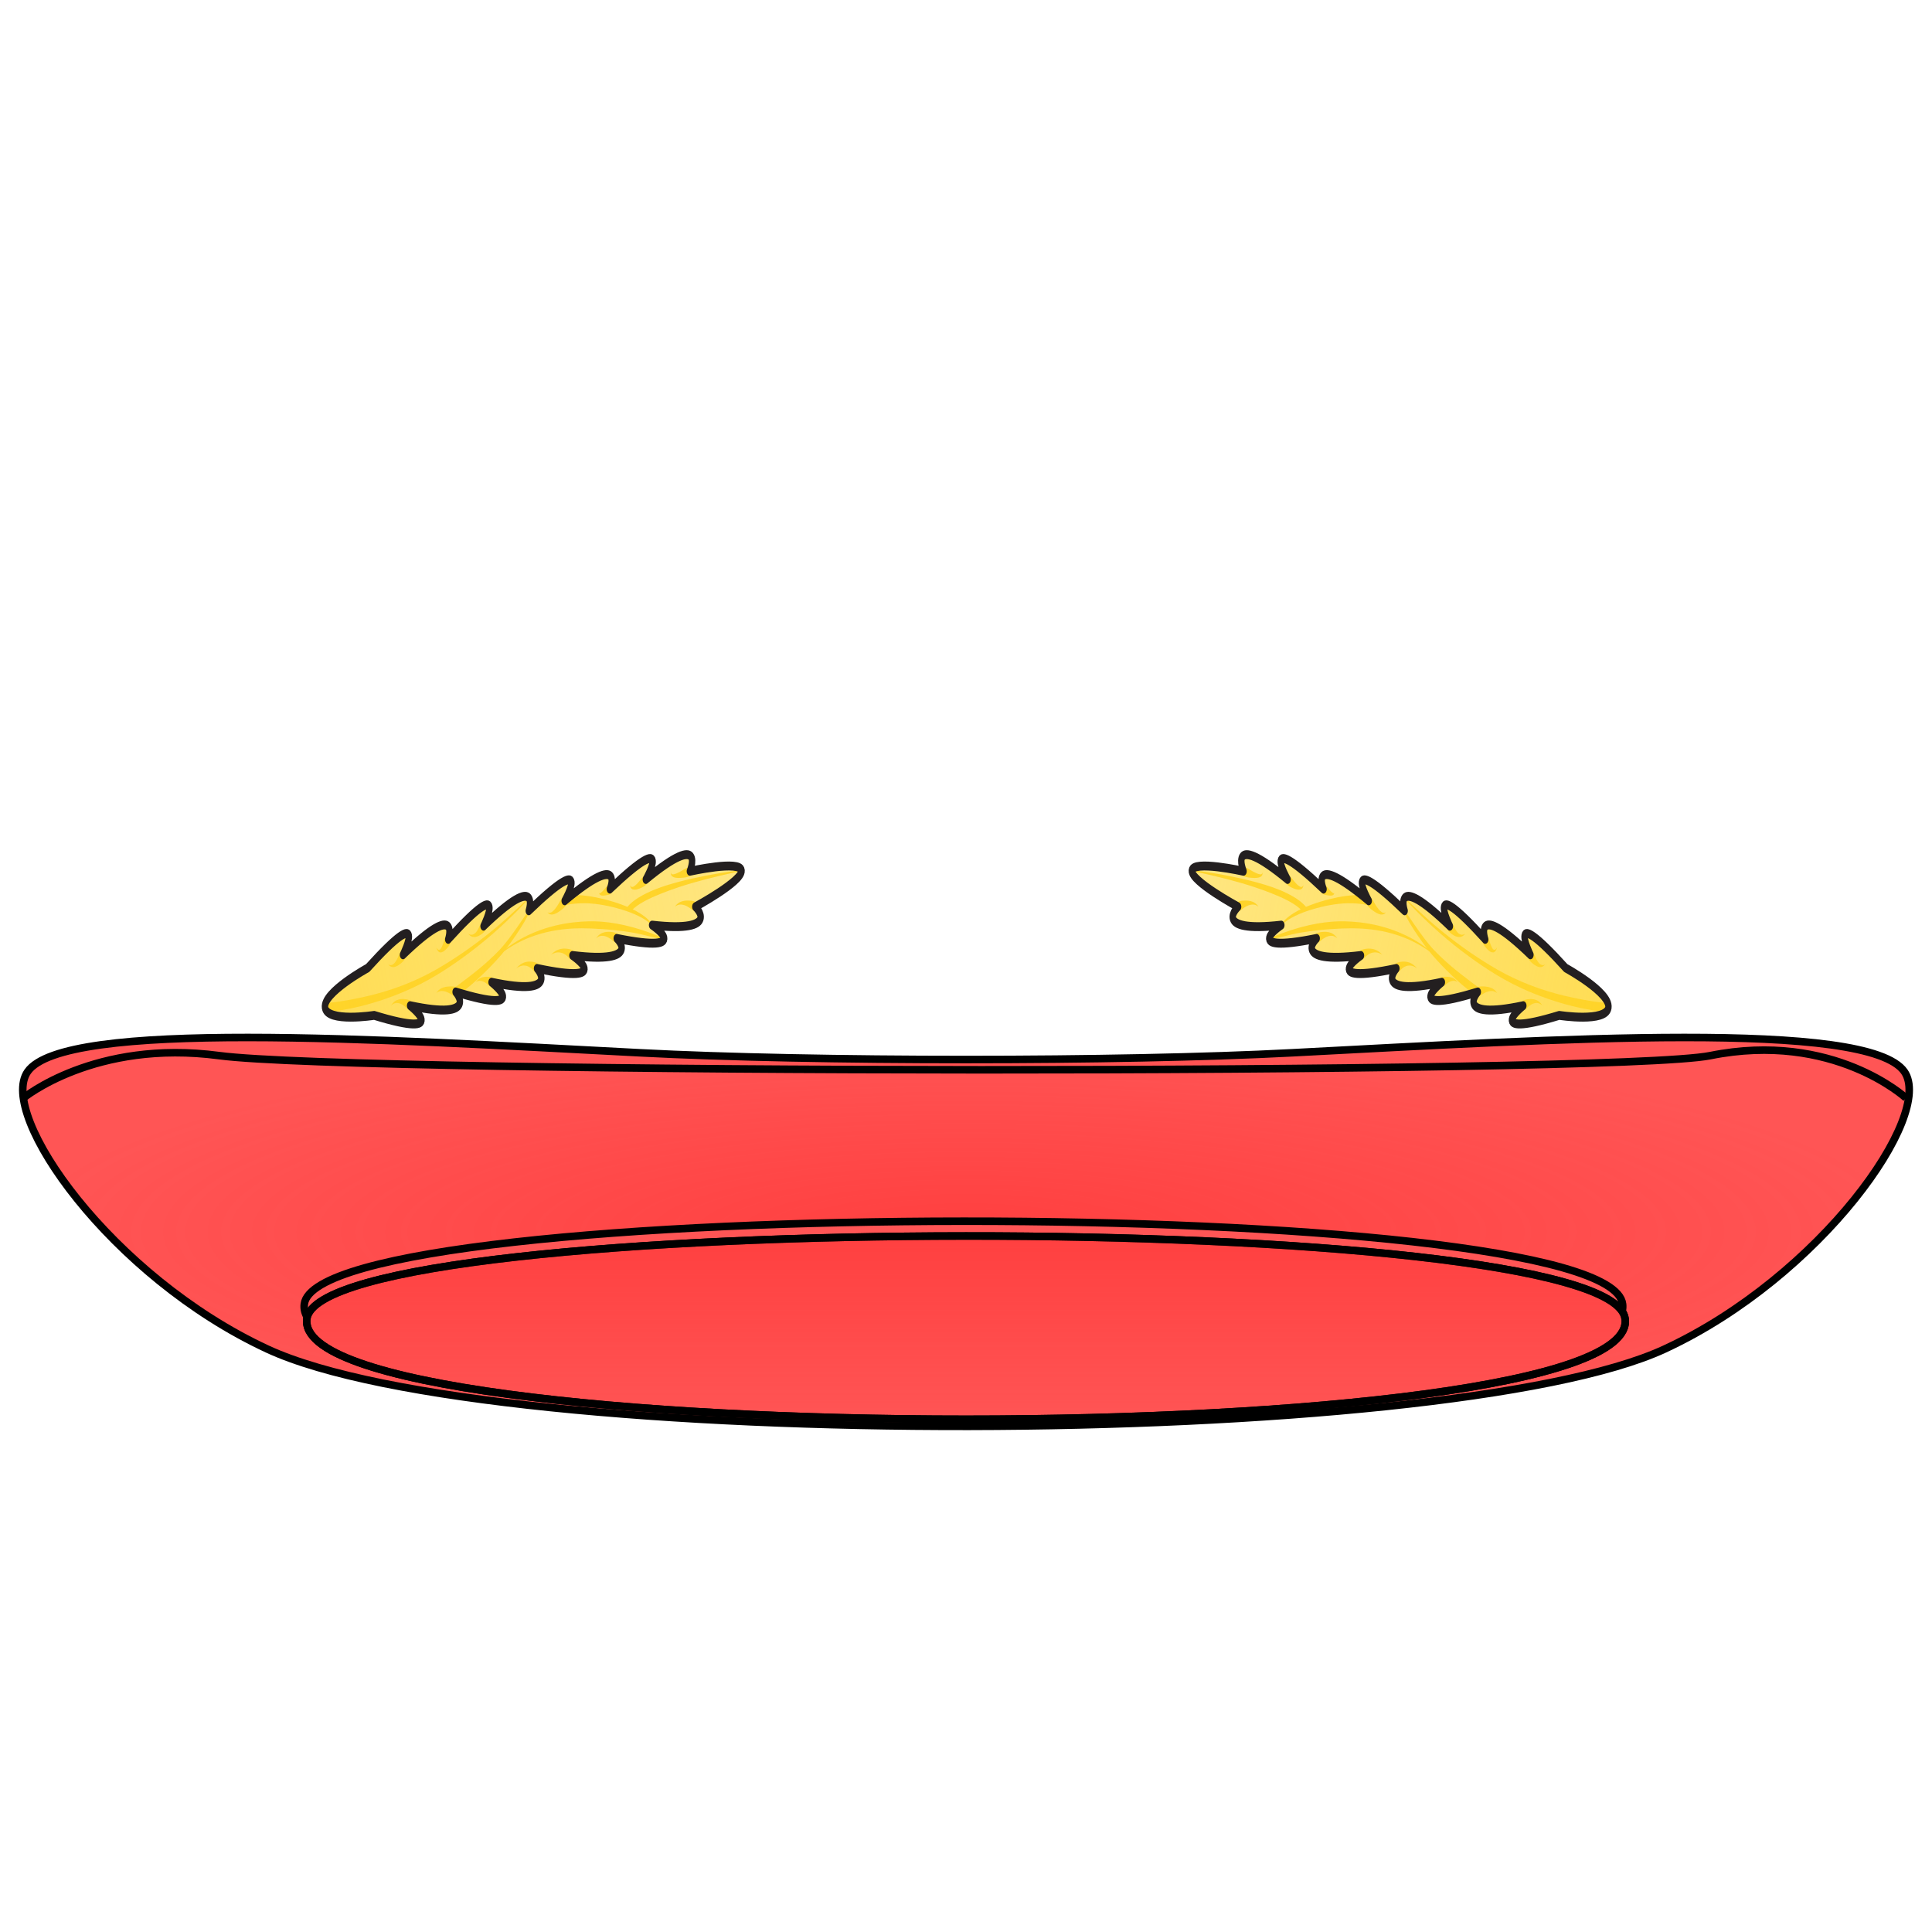
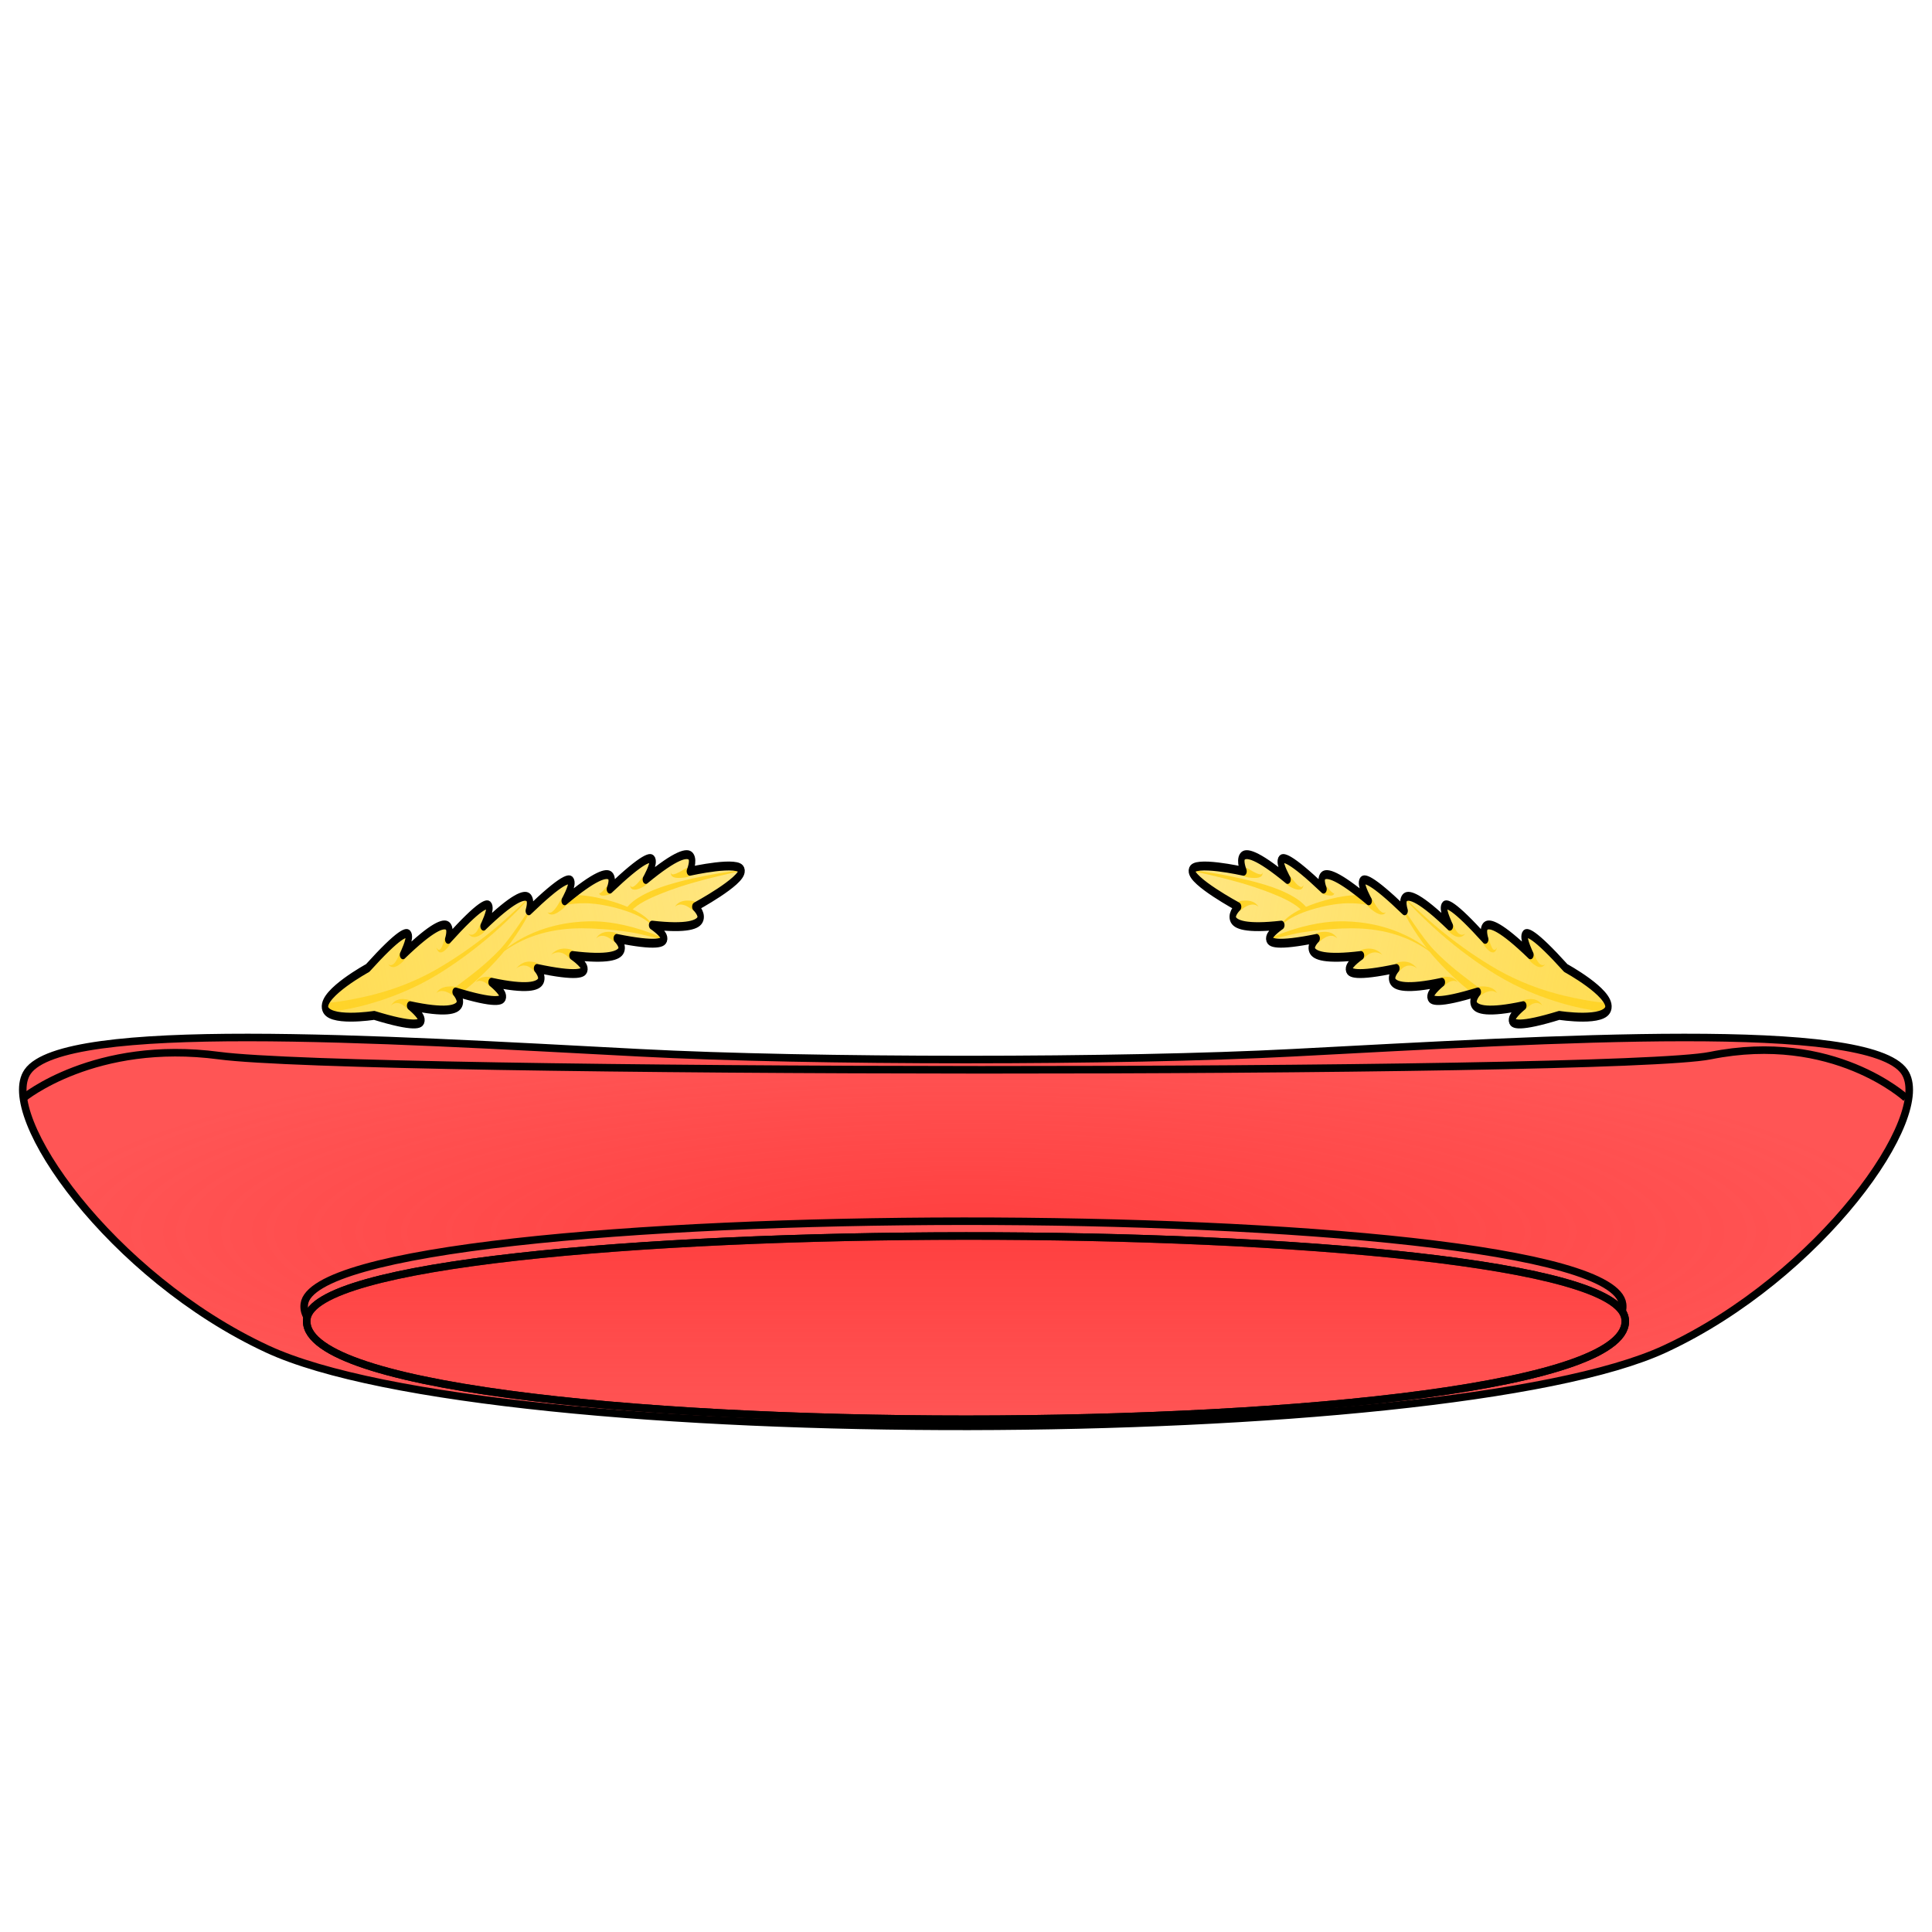
<svg xmlns="http://www.w3.org/2000/svg" xmlns:xlink="http://www.w3.org/1999/xlink" viewBox="0 0 256 256">
  <defs>
    <linearGradient id="innoGrad2">
      <stop offset="0" stop-color="#ff2a2a" stop-opacity="0" />
      <stop offset="1" stop-color="#ff2a2a" stop-opacity=".502" />
    </linearGradient>
    <linearGradient id="innoGrad1">
      <stop offset="0" stop-color="#ff2a2a" stop-opacity=".502" />
      <stop offset="1" stop-color="#ff2a2a" stop-opacity="0" />
    </linearGradient>
    <radialGradient id="radialGradient904" cx="128" cy="163.236" r="125.495" fx="128" fy="163.236" gradientTransform="matrix(1 0 0 .20928 0 129.074)" gradientUnits="userSpaceOnUse" xlink:href="#innoGrad1" />
    <linearGradient id="linearGradient927" x1="130.977" x2="130.977" y1="188.665" y2="163.445" gradientUnits="userSpaceOnUse" xlink:href="#innoGrad2" />
    <linearGradient id="innoGrad4">
      <stop offset="0" stop-color="#ffd42a" stop-opacity=".502" />
      <stop offset="1" stop-color="#ffd42a" stop-opacity="0" />
    </linearGradient>
    <linearGradient id="linearGradient1435" x1="43.876" x2="120.459" y1="133.419" y2="115.252" gradientUnits="userSpaceOnUse" xlink:href="#innoGrad4" />
    <linearGradient id="linearGradient1834" x1="43.619" x2="120.393" y1="133.422" y2="115.007" gradientUnits="userSpaceOnUse" xlink:href="#innoGrad4" />
  </defs>
  <g stroke-width="1.178">
    <g>
      <path fill="#ffe680" d="M92.134 120.147s6.249-3.377 6.128-4.794c-.12-1.416-6.847.095-6.847.095s2.279-5.62-5.837 1.088c0 0 3.978-7.038-4.763 1.278 0 0 2.094-5.233-5.99 1.55 0 0 3.945-7.075-4.756 1.322 0 0 1.754-5.463-5.993 2.037 0 0 3.603-7.417-4.685 1.75 0 0 1.756-5.454-5.992 2.046 0 0 3.604-7.416-4.684 1.751 0 0-5.947 3.25-5.646 5.25.3 2 6.511 1.022 6.511 1.022 10.35 3.176 4.762-1.286 4.762-1.286 9.335 2.007 6.03-1.819 6.03-1.819 10.35 3.174 4.762-1.287 4.762-1.287 9.335 2.007 6.027-1.828 6.027-1.828 10.476 2.23 4.692-1.716 4.692-1.716 9.41 1.158 5.87-2.264 5.87-2.264 10.487 2.134 4.683-1.759 4.683-1.759 9.415 1.072 5.728-2.436 5.728-2.436z" />
      <path fill="#ffd42a" d="M60.564 131.963a26.263 26.263 0 0 0 1.98-1.556c.287-.249.728-.644 1.279-1.17.455-.433 1.57-1.509 2.648-2.773 1.337-1.568 3.954-5.485 3.598-5.778-.096-.08-2.19 3.417-3.917 5.224a31.378 31.378 0 0 1-2.711 2.498c-.54.444-1.042.829-1.307 1.032-.216.166-.798.613-1.051.805-.38.288-.907.67-.901.666zM74.925 119.936c-.026.009.312-.08.598-.121.27-.04.582-.07.853-.091.243-.02.695-.051 1.271-.038.501.012 1.741.064 3.569.515 1.718.424 3.15.97 4.183 1.617.644.404.972.803 1.008.765.057-.06-.266-.56-.896-1.065-1-.804-2.483-1.483-4.195-2.013-1.824-.564-3.127-.744-3.63-.808a11.929 11.929 0 0 0-1.329-.101 6.526 6.526 0 0 0-.916.05c-.357.046-.615.111-.715.144zM43.087 134.109a24.68 24.68 0 0 0 2.182-.265c.898-.145 1.735-.32 2.543-.52a38.03 38.03 0 0 0 3.188-.947c1.172-.403 3.962-1.41 6.928-3.219 2.356-1.436 4.881-3.262 7.42-5.47 2.306-2.008 4.79-4.583 4.721-4.702-.035-.06-2.399 2.337-4.874 4.353-2.582 2.102-5.098 3.817-7.467 5.167-2.966 1.69-5.71 2.561-6.888 2.912-1.35.403-2.498.658-3.16.798-.772.163-1.652.33-2.507.462-.9.14-2.134.254-2.122.254z" />
      <path fill="#ffd42a" d="M62.035 123.722c.123.156.247.259.366.325.141.08.279.11.403.114.339.014.655-.161.8-.248.301-.18.477-.347.543-.423.105-.12.212-.305.273-.422l-.688-.69c.172-.33-.321.586-.182.316-.06.115-.084.245-.277.561-.082.134-.26.397-.509.529a.65.65 0 0 1-.334.08.757.757 0 0 1-.395-.142zM57.814 125.52c.059.22.126.371.203.476.044.06.091.105.142.137a.41.41 0 0 0 .17.063c.131.018.26-.029.361-.083a1.71 1.71 0 0 0 .345-.259c.322-.302.477-.544.549-.685.077-.15.15-.335.183-.423l-.752-.546-.14.338c-.077.19-.084.33-.254.757-.04.1-.093.22-.157.324a.697.697 0 0 1-.165.198.215.215 0 0 1-.093.04.196.196 0 0 1-.115-.018c-.078-.036-.175-.127-.277-.319zM51.447 127.77a.903.903 0 0 0 .322.302c.13.068.262.084.382.075.325-.025.64-.244.78-.347.301-.22.476-.405.543-.49.105-.135.214-.334.274-.456l-.698-.67c.014-.028-.181.332-.198.367-.063.13-.092.273-.284.626-.083.152-.256.44-.48.6a.563.563 0 0 1-.295.11.529.529 0 0 1-.346-.117zM51.807 133.256c.307-.316.615-.365.823-.357.33.012.609.175.742.263.313.208.377.317.474.397.434.353-.099-.108.28.204l.433-1.014a1.8 1.8 0 0 0-.391-.25c-.089-.036-.307-.099-.669-.118-.173-.01-.546-.02-.911.141-.244.107-.54.31-.78.734zM57.814 131.605c.255-.254.55-.298.756-.295.331.004.633.13.784.202.349.168.431.262.544.324.061.034.323.151.327.153l.296-1.104c-.097-.05-.27-.13-.414-.16-.099-.021-.311-.038-.682-.007-.172.013-.552.05-.902.216a1.515 1.515 0 0 0-.71.671zM64.965 127.582c2.74-2.663 5.659-3.63 7.39-4.047 1.967-.473 3.715-.527 4.688-.53a38.422 38.422 0 0 1 2.754.105c1.003.07 2.39.188 3.966.453 1.644.276 4.198 1.047 4.23.9.056-.253-2.88-1.257-4.15-1.598-1.608-.43-2.956-.64-4.008-.727-.953-.078-4.018-.249-7.556.87-1.75.552-4.655 1.74-7.314 4.574zM72.557 120.87a.615.615 0 0 0 .298.269.728.728 0 0 0 .4.032c.344-.06.712-.304.876-.416.356-.245.564-.431.651-.524.132-.14.277-.35.356-.47l-.626-.796c-.023.035-.23.323-.293.424-.094.15-.154.31-.427.718-.12.177-.356.504-.616.699a.743.743 0 0 1-.307.147.382.382 0 0 1-.312-.083zM63.055 130.15a.815.815 0 0 1 .647-.18c.268.035.498.171.611.246.262.175.318.264.401.324.063.046.225.134.242.144l.357-1.068a1.391 1.391 0 0 0-.336-.165c-.084-.023-.252-.04-.56-.023-.14.008-.456.03-.75.164-.198.09-.436.25-.612.558zM68.413 128.322c.42-.33.785-.391 1.029-.387.38.007.664.176.794.265.187.128.46.418.443.402.086.08.263.226.236.2l.494-.959a1.593 1.593 0 0 0-.374-.278c-.085-.042-.3-.117-.665-.144a2.17 2.17 0 0 0-.967.137c-.272.108-.626.317-.99.764z" />
      <path fill="#ffd42a" d="M73.008 126.52c.428-.298.803-.34 1.055-.326.395.022.692.196.83.288.195.13.493.429.471.41.092.08.279.227.252.203l.475-.977a1.665 1.665 0 0 0-.382-.27c-.088-.042-.305-.113-.681-.145a2.437 2.437 0 0 0-.995.112c-.28.096-.649.286-1.025.704zM78.998 124.342c.301-.307.622-.353.844-.345.353.013.665.174.816.263.355.208.433.32.546.399.029.02.355.228.325.207l.388-1.048c-.1-.07-.275-.182-.425-.236-.097-.036-.33-.092-.72-.107-.183-.007-.584-.013-.968.144a1.616 1.616 0 0 0-.806.723zM83.518 120.853c.34-.44.85-.818 1.301-1.102.72-.454 1.528-.816 2.004-1.02a38.65 38.65 0 0 1 1.84-.73c.656-.242 1.677-.6 3.128-1.02a74.7 74.7 0 0 1 3.64-.948c1.236-.291 2.835-.63 2.831-.68-.005-.075-1.618.138-2.865.343a64.458 64.458 0 0 0-3.682.717c-1.463.33-2.52.629-3.183.832-.671.206-1.28.42-1.888.67-.49.202-1.317.568-2.082 1.051-.462.292-1.049.717-1.467 1.256zM89.433 120.147c.295-.267.612-.303.833-.29.351.02.663.173.815.258.356.199.436.304.549.378-.027-.018.411.243.326.189l.357-1.07a1.98 1.98 0 0 0-.42-.209c-.099-.03-.323-.072-.708-.076-.18-.002-.577.003-.955.152-.253.1-.562.287-.797.668zM88.945 115.602a.571.571 0 0 0-.035.189c0 .066.016.128.044.185.03.06.071.108.118.147a.67.67 0 0 0 .166.101c.137.06.294.085.43.096.18.016.367.011.5.004.526-.026.777-.078.953-.139.164-.056.353-.143.43-.179l-.271-1.116-.394.173c-.213.1-.317.205-.83.475a4.4 4.4 0 0 1-.43.2 1.915 1.915 0 0 1-.355.108.668.668 0 0 1-.131.01.25.25 0 0 1-.096-.019.143.143 0 0 1-.07-.07.368.368 0 0 1-.03-.165zM83.489 117.27c.01.174.05.306.122.405.085.117.2.173.31.197.137.03.281.016.4-.008.162-.031.32-.089.431-.134.433-.173.642-.311.77-.42.124-.105.258-.246.316-.308l-.52-.932c.009-.009-.173.173-.269.273-.147.154-.202.283-.554.67-.082.09-.19.2-.306.296a1.268 1.268 0 0 1-.277.183c-.073.032-.154.052-.228.026-.064-.023-.14-.088-.195-.249zM79.405 118.31a.272.272 0 0 0 .063.222c.027.032.06.057.094.075a.49.49 0 0 0 .117.044.994.994 0 0 0 .273.021c.11-.005.224-.021.3-.034.261-.042.395-.074.476-.111.103-.048.228-.147.296-.2l-.418-1.025c.008-.006-.17.12-.248.197-.077.076-.13.172-.323.393a3.659 3.659 0 0 1-.205.219 2.304 2.304 0 0 1-.255.213.364.364 0 0 1-.06.033.084.084 0 0 1-.054.006c-.019-.005-.039-.02-.056-.052z" />
-       <path fill="url(#linearGradient1435)" stroke="#231f20" stroke-linejoin="round" stroke-miterlimit="10" d="M111.956 120.046s8.67-3.377 8.503-4.794c-.166-1.416-9.501.095-9.501.095s3.162-5.62-8.099 1.088c0 0 5.52-7.038-6.609 1.278 0 0 2.906-5.233-8.311 1.549 0 0 5.474-7.074-6.6 1.323 0 0 2.435-5.463-8.315 2.037 0 0 5-7.417-6.5 1.75 0 0 2.436-5.454-8.314 2.046 0 0 5-7.416-6.5 1.751 0 0-8.251 3.25-7.834 5.25.416 2 9.035 1.022 9.035 1.022 14.36 3.176 6.607-1.286 6.607-1.286 12.953 2.007 8.367-1.819 8.367-1.819 14.36 3.174 6.607-1.287 6.607-1.287 12.953 2.007 8.363-1.828 8.363-1.828 14.536 2.23 6.51-1.716 6.51-1.716 13.056 1.158 8.145-2.264 8.145-2.264 14.551 2.134 6.498-1.759 6.498-1.759 13.064 1.072 7.948-2.436 7.948-2.436z" transform="matrix(.7207 0 0 1 11.447 .101)" />
+       <path fill="url(#linearGradient1435)" stroke="#000000" stroke-linejoin="round" stroke-miterlimit="10" d="M111.956 120.046s8.67-3.377 8.503-4.794c-.166-1.416-9.501.095-9.501.095s3.162-5.62-8.099 1.088c0 0 5.52-7.038-6.609 1.278 0 0 2.906-5.233-8.311 1.549 0 0 5.474-7.074-6.6 1.323 0 0 2.435-5.463-8.315 2.037 0 0 5-7.417-6.5 1.75 0 0 2.436-5.454-8.314 2.046 0 0 5-7.416-6.5 1.751 0 0-8.251 3.25-7.834 5.25.416 2 9.035 1.022 9.035 1.022 14.36 3.176 6.607-1.286 6.607-1.286 12.953 2.007 8.367-1.819 8.367-1.819 14.36 3.174 6.607-1.287 6.607-1.287 12.953 2.007 8.363-1.828 8.363-1.828 14.536 2.23 6.51-1.716 6.51-1.716 13.056 1.158 8.145-2.264 8.145-2.264 14.551 2.134 6.498-1.759 6.498-1.759 13.064 1.072 7.948-2.436 7.948-2.436z" transform="matrix(.7207 0 0 1 11.447 .101)" />
    </g>
    <g>
      <path fill="#ffe680" d="M164.054 120.148s-6.248-3.377-6.128-4.794c.12-1.416 6.847.095 6.847.095s-2.279-5.62 5.837 1.088c0 0-3.978-7.038 4.763 1.278 0 0-2.094-5.233 5.99 1.549 0 0-3.945-7.074 4.757 1.323 0 0-1.755-5.463 5.992 2.037 0 0-3.603-7.417 4.685 1.75 0 0-1.756-5.454 5.992 2.046 0 0-3.604-7.416 4.685 1.75 0 0 5.946 3.25 5.646 5.25-.3 2-6.512 1.023-6.512 1.023-10.35 3.176-4.762-1.286-4.762-1.286-9.335 2.007-6.03-1.82-6.03-1.82-10.35 3.175-4.762-1.286-4.762-1.286-9.335 2.007-6.027-1.828-6.027-1.828-10.476 2.23-4.692-1.716-4.692-1.716-9.409 1.158-5.87-2.264-5.87-2.264-10.487 2.134-4.683-1.76-4.683-1.76-9.415 1.073-5.728-2.435-5.728-2.435z" />
      <path fill="#ffd42a" d="M195.624 131.963a26.263 26.263 0 0 1-1.98-1.555 39.08 39.08 0 0 1-1.278-1.17 38.313 38.313 0 0 1-2.649-2.773c-1.337-1.568-3.954-5.486-3.598-5.778.097-.08 2.19 3.416 3.917 5.224a31.378 31.378 0 0 0 2.711 2.498c.54.444 1.043.828 1.308 1.032l1.05.805c.38.287.907.67.902.666zM181.264 119.936c.026.01-.312-.079-.599-.12-.269-.04-.582-.07-.852-.092-.244-.019-.696-.05-1.272-.037-.5.011-1.74.063-3.568.514-1.719.424-3.151.971-4.184 1.618-.644.404-.971.802-1.007.765-.058-.06.266-.56.896-1.066 1-.803 2.482-1.483 4.194-2.012 1.825-.564 3.128-.745 3.63-.808a11.929 11.929 0 0 1 1.33-.102c.303-.004.604.011.916.05.356.046.615.112.715.145zM213.102 134.109a24.68 24.68 0 0 1-2.182-.265 31.092 31.092 0 0 1-2.544-.52 38.03 38.03 0 0 1-3.188-.947c-1.172-.403-3.962-1.41-6.928-3.218-2.355-1.436-4.881-3.263-7.419-5.47-2.307-2.008-4.79-4.584-4.722-4.702.035-.061 2.4 2.336 4.875 4.352 2.582 2.103 5.097 3.817 7.466 5.167 2.967 1.69 5.711 2.562 6.888 2.913 1.35.403 2.498.658 3.16.797.772.164 1.652.33 2.508.462.9.14 2.133.255 2.121.254z" />
      <path fill="#ffd42a" d="M194.154 123.723a1.244 1.244 0 0 1-.367.325.889.889 0 0 1-.403.114c-.339.013-.654-.162-.799-.249a2.363 2.363 0 0 1-.543-.422 2.415 2.415 0 0 1-.274-.423l.689-.689c-.172-.33.32.585.182.316.06.115.083.244.277.56.081.134.26.397.508.53a.65.65 0 0 0 .334.08.757.757 0 0 0 .396-.142zM198.375 125.52c-.06.22-.127.372-.204.476a.544.544 0 0 1-.142.138.41.41 0 0 1-.169.063.613.613 0 0 1-.362-.084 1.71 1.71 0 0 1-.344-.258c-.323-.302-.477-.545-.55-.686a4.491 4.491 0 0 1-.183-.422l.752-.547c-.006-.017.091.216.14.339.077.189.084.329.254.756.04.1.094.22.158.325a.697.697 0 0 0 .164.197c.027.02.058.036.093.041a.196.196 0 0 0 .115-.018c.079-.036.176-.128.278-.32zM204.741 127.77a.903.903 0 0 1-.321.302.698.698 0 0 1-.383.075c-.324-.024-.64-.244-.78-.347-.3-.22-.476-.405-.542-.49a2.962 2.962 0 0 1-.275-.455l.698-.67c-.014-.028.182.332.198.366.064.131.092.273.285.627.082.151.255.44.48.599.08.056.18.105.294.111a.529.529 0 0 0 .346-.117zM204.381 133.257c-.306-.316-.614-.365-.822-.358-.33.012-.61.175-.742.263-.314.208-.378.318-.475.397-.434.353.1-.107-.28.204l-.433-1.013a1.8 1.8 0 0 1 .391-.25c.09-.037.307-.1.67-.119.172-.009.545-.019.91.142.245.107.54.31.781.734zM198.375 131.606a1.019 1.019 0 0 0-.757-.296c-.33.004-.633.131-.783.203-.35.167-.432.262-.544.324-.062.034-.324.15-.327.152l-.297-1.103c.097-.05.27-.13.415-.161.098-.02.31-.037.681-.007.172.014.553.051.902.217.235.11.517.306.71.67zM191.223 127.583c-2.739-2.663-5.659-3.63-7.39-4.047-1.967-.473-3.715-.527-4.688-.53a38.422 38.422 0 0 0-2.754.104c-1.003.07-2.39.189-3.966.453-1.643.276-4.198 1.048-4.23.9-.055-.253 2.88-1.257 4.151-1.597 1.608-.431 2.955-.64 4.007-.727.953-.079 4.018-.25 7.556.869 1.751.553 4.656 1.74 7.314 4.575zM183.631 120.87a.615.615 0 0 1-.297.27.728.728 0 0 1-.4.031c-.345-.059-.713-.303-.877-.416a4.264 4.264 0 0 1-.65-.523 3.93 3.93 0 0 1-.357-.47l.626-.796c.023.035.23.323.293.423.095.15.154.31.428.718.119.178.355.505.615.699.092.069.199.13.308.147.092.016.2.004.311-.082zM193.133 130.15a.815.815 0 0 0-.647-.18 1.507 1.507 0 0 0-.61.247c-.262.174-.318.263-.402.324-.062.045-.225.133-.242.144l-.357-1.069c.08-.051.219-.132.337-.165.083-.023.251-.04.559-.023.14.008.457.03.75.164.199.09.437.25.612.559zM187.775 128.323c-.42-.331-.785-.392-1.028-.387-.38.007-.665.176-.795.265-.187.128-.46.418-.442.401-.086.08-.264.227-.237.2l-.493-.958c.089-.09.239-.213.373-.279.085-.041.3-.116.666-.143a2.17 2.17 0 0 1 .966.136c.273.109.627.317.99.765z" />
      <path fill="#ffd42a" d="M183.18 126.52c-.427-.298-.802-.34-1.055-.326a1.683 1.683 0 0 0-.83.289c-.195.13-.492.428-.47.41-.092.08-.28.226-.253.202l-.474-.977c.09-.085.244-.206.382-.27.088-.041.305-.113.68-.144.183-.015.57-.035.995.111.28.097.649.287 1.026.705zM177.19 124.343a1.086 1.086 0 0 0-.844-.346c-.353.013-.665.175-.816.263-.355.209-.433.32-.545.4-.03.02-.355.227-.326.207l-.387-1.048c.1-.071.274-.182.425-.237.097-.035.33-.091.719-.107.184-.007.585-.013.969.145.257.105.568.306.805.723zM172.67 120.853c-.34-.439-.85-.817-1.301-1.102-.72-.453-1.527-.816-2.003-1.02a38.65 38.65 0 0 0-1.841-.73c-.655-.241-1.677-.6-3.128-1.02a74.7 74.7 0 0 0-3.64-.947c-1.235-.292-2.835-.63-2.831-.68.006-.075 1.618.138 2.866.343 1.383.227 2.652.484 3.681.716 1.464.331 2.52.63 3.184.833.67.206 1.28.419 1.887.67.49.202 1.317.568 2.082 1.05.463.292 1.05.718 1.467 1.256zM166.755 120.148a1.105 1.105 0 0 0-.832-.29c-.352.019-.663.173-.816.258-.356.198-.435.303-.548.377.026-.017-.412.244-.327.19l-.356-1.07a1.98 1.98 0 0 1 .42-.21c.098-.03.322-.072.708-.075.18-.002.576.003.954.151.253.1.562.287.797.669zM167.244 115.603a.571.571 0 0 1 .034.188.418.418 0 0 1-.043.185.463.463 0 0 1-.118.148.67.67 0 0 1-.167.1 1.418 1.418 0 0 1-.429.097 3.76 3.76 0 0 1-.5.004c-.527-.027-.777-.078-.954-.139a4.902 4.902 0 0 1-.429-.18l.27-1.116c-.043-.02.35.153.394.174.214.1.318.204.83.475a4.4 4.4 0 0 0 .43.2c.117.046.244.088.356.107a.668.668 0 0 0 .13.011.25.25 0 0 0 .096-.02.143.143 0 0 0 .07-.07.368.368 0 0 0 .03-.164zM172.7 117.27a.743.743 0 0 1-.123.406.505.505 0 0 1-.31.197c-.136.03-.28.015-.4-.008a2.513 2.513 0 0 1-.43-.134c-.433-.173-.643-.312-.77-.42a4.234 4.234 0 0 1-.316-.308l.519-.932c-.008-.01.173.172.269.272.148.155.202.283.554.67.082.09.19.2.306.297.086.07.184.14.277.182.074.032.155.053.228.026.065-.023.14-.087.196-.248zM176.783 118.31a.272.272 0 0 1-.063.222.333.333 0 0 1-.094.075.49.49 0 0 1-.116.044.994.994 0 0 1-.274.021 2.738 2.738 0 0 1-.3-.033c-.261-.042-.395-.074-.476-.112-.102-.048-.228-.147-.296-.2l.419-1.025c-.008-.006.17.121.247.197.077.077.131.173.323.394.056.065.127.141.206.218a2.304 2.304 0 0 0 .254.214c.02.013.041.025.06.032a.084.084 0 0 0 .055.006c.018-.005.038-.02.055-.052z" />
-       <path fill="url(#linearGradient1834)" stroke="#231f20" stroke-linejoin="round" stroke-miterlimit="10" d="M111.956 120.046s8.67-3.377 8.503-4.794c-.166-1.416-9.501.095-9.501.095s3.162-5.62-8.099 1.088c0 0 5.52-7.038-6.609 1.278 0 0 2.906-5.233-8.311 1.549 0 0 5.474-7.074-6.6 1.323 0 0 2.435-5.463-8.315 2.037 0 0 5-7.417-6.5 1.75 0 0 2.436-5.454-8.314 2.046 0 0 5-7.416-6.5 1.751 0 0-8.251 3.25-7.834 5.25.416 2 9.035 1.022 9.035 1.022 14.36 3.176 6.607-1.286 6.607-1.286 12.953 2.007 8.367-1.819 8.367-1.819 14.36 3.174 6.607-1.287 6.607-1.287 12.953 2.007 8.363-1.828 8.363-1.828 14.536 2.23 6.51-1.716 6.51-1.716 13.056 1.158 8.145-2.264 8.145-2.264 14.551 2.134 6.498-1.759 6.498-1.759 13.064 1.072 7.948-2.436 7.948-2.436z" transform="matrix(-.7207 0 0 1 244.741 .102)" />
+       <path fill="url(#linearGradient1834)" stroke="#000000" stroke-linejoin="round" stroke-miterlimit="10" d="M111.956 120.046s8.67-3.377 8.503-4.794c-.166-1.416-9.501.095-9.501.095s3.162-5.62-8.099 1.088c0 0 5.52-7.038-6.609 1.278 0 0 2.906-5.233-8.311 1.549 0 0 5.474-7.074-6.6 1.323 0 0 2.435-5.463-8.315 2.037 0 0 5-7.417-6.5 1.75 0 0 2.436-5.454-8.314 2.046 0 0 5-7.416-6.5 1.751 0 0-8.251 3.25-7.834 5.25.416 2 9.035 1.022 9.035 1.022 14.36 3.176 6.607-1.286 6.607-1.286 12.953 2.007 8.367-1.819 8.367-1.819 14.36 3.174 6.607-1.287 6.607-1.287 12.953 2.007 8.363-1.828 8.363-1.828 14.536 2.23 6.51-1.716 6.51-1.716 13.056 1.158 8.145-2.264 8.145-2.264 14.551 2.134 6.498-1.759 6.498-1.759 13.064 1.072 7.948-2.436 7.948-2.436z" transform="matrix(-.7207 0 0 1 244.741 .102)" />
    </g>
  </g>
  <path fill="#f55" d="M35.412 178.75c-20.689-9.605-35.75-31-31.75-36.75 4.799-6.898 45.994-4.342 81.125-2.5 22.731 1.192 63.695 1.192 86.426 0 35.131-1.842 76.326-4.398 81.125 2.5 4 5.75-11.061 27.145-31.75 36.75-28.917 13.425-155.223 13.907-185.176 0z" />
  <path fill="url(#radialGradient904)" stroke="#000" stroke-miterlimit="10" d="M35.412 178.75c-20.689-9.605-35.75-31-31.75-36.75 4.799-6.898 45.994-4.342 81.125-2.5 22.731 1.192 63.695 1.192 86.426 0 35.131-1.842 76.326-4.398 81.125 2.5 4 5.75-11.061 27.145-31.75 36.75-28.917 13.425-155.223 13.907-185.176 0z" />
  <path fill="#f55" stroke="#000" stroke-miterlimit="10" d="M40.324 172.79c-2.25 17.75 176.926 17.75 174.676 0-1.867-14.726-172.833-14.536-174.676 0z" />
  <path fill="#f55" stroke="#000" stroke-miterlimit="10" d="M40.662 174.75c-2.25 17.75 176.926 17.75 174.676 0-1.866-14.726-172.833-14.536-174.676 0z" />
  <path fill="url(#linearGradient927)" stroke="#000" stroke-miterlimit="10" d="M40.662 174.75c-2.25 17.75 176.926 17.75 174.676 0-1.866-14.726-172.833-14.536-174.676 0z" />
  <path fill="none" stroke="#000" stroke-miterlimit="10" d="M252.563 145.5s-9.633-8.911-25.938-5.625c-12.729 2.565-179.129 2.448-197.588 0C12.55 137.688 3.099 145.5 3.099 145.5" />
</svg>
